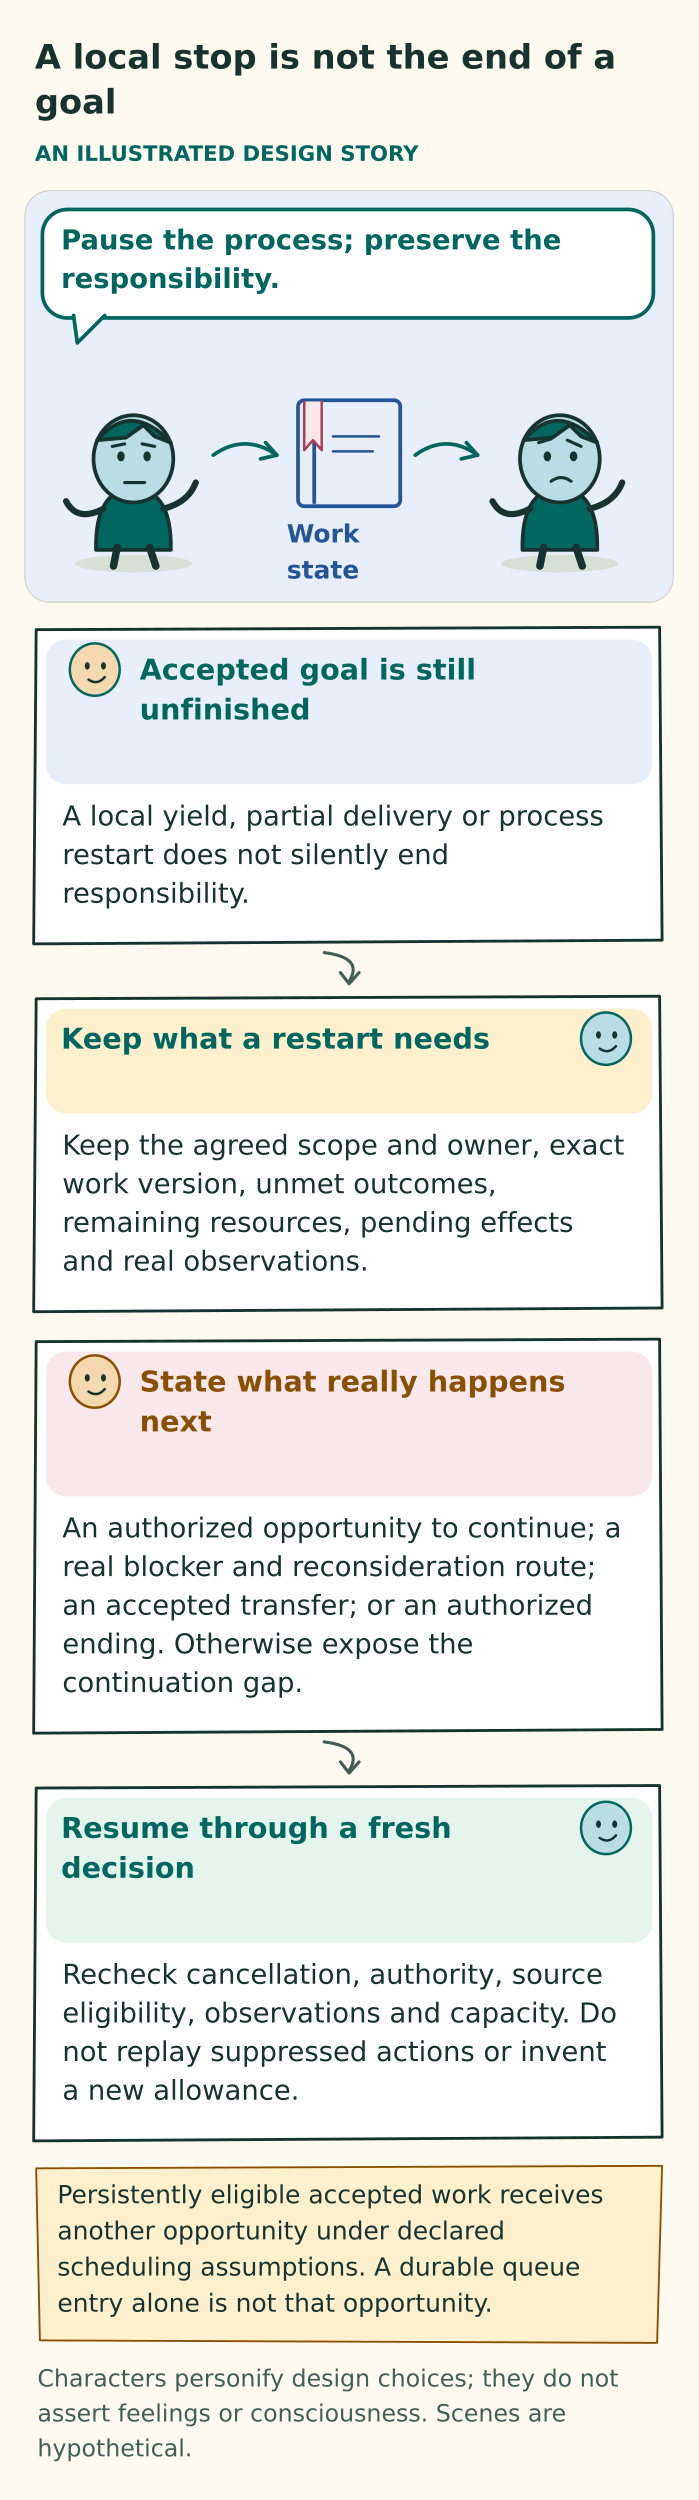
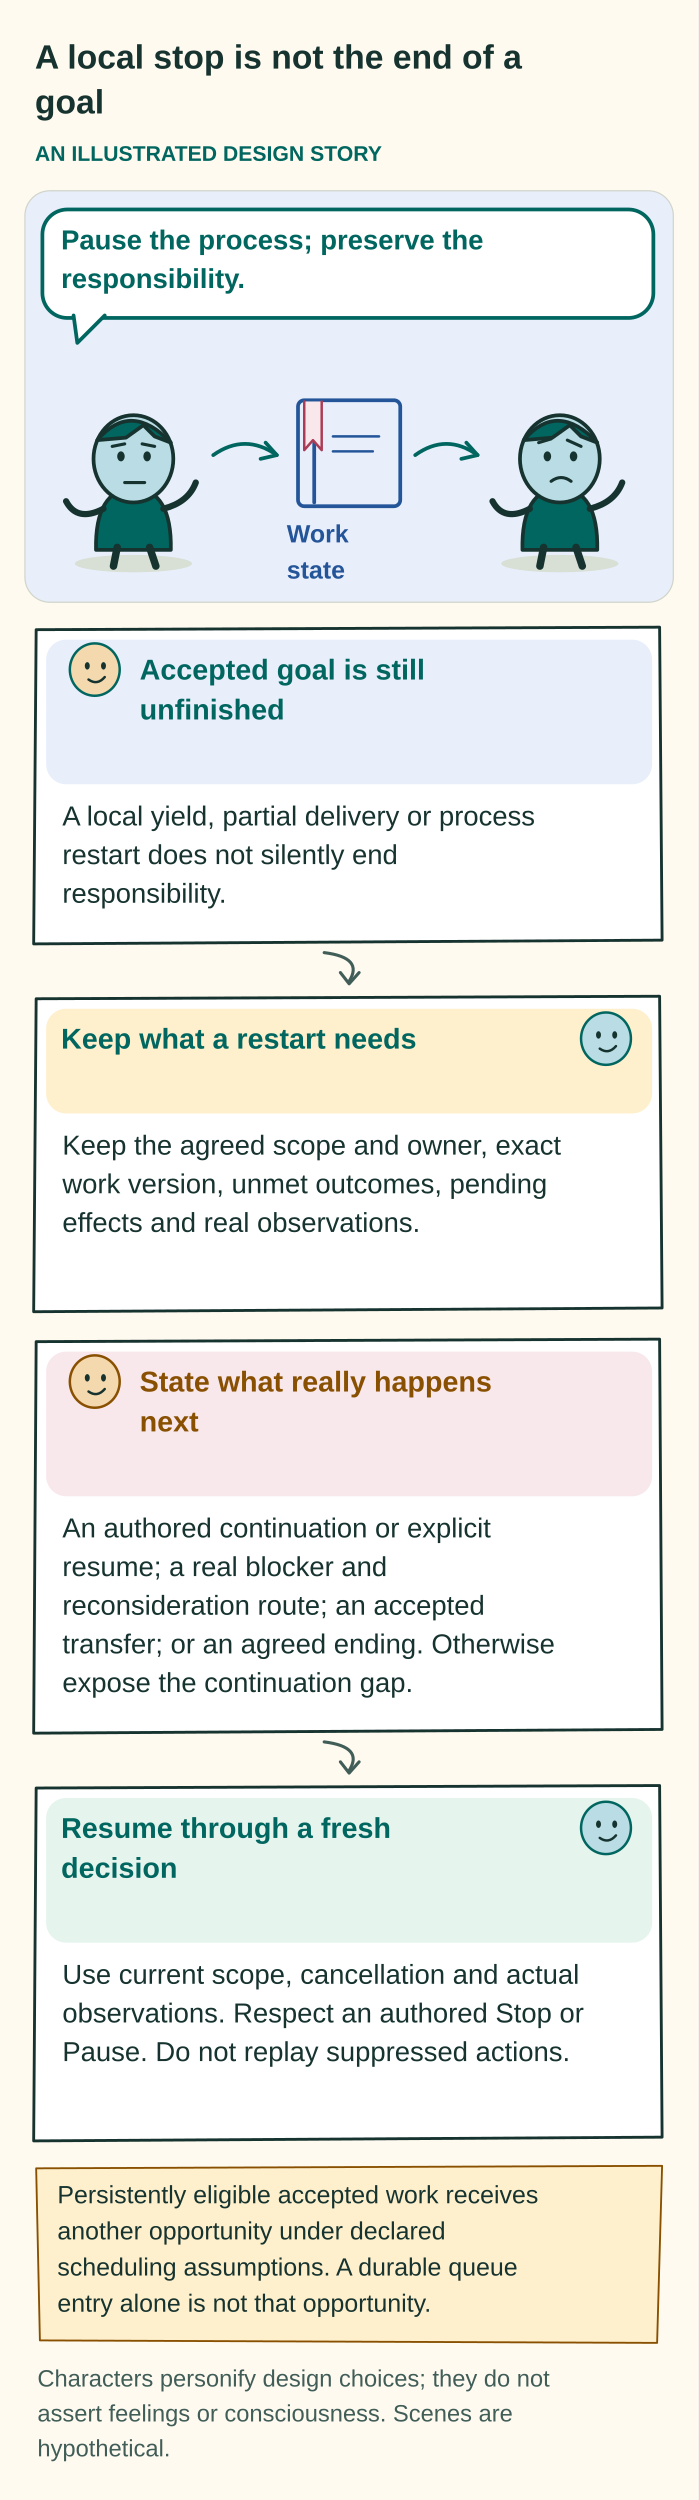
<svg xmlns="http://www.w3.org/2000/svg" width="560" height="2005" viewBox="0 0 560 2005" role="img" aria-labelledby="title description">
  <rect width="560" height="2005" fill="#fffaf0" />
-   <g font-family="DejaVu Sans, Arial, sans-serif">
+   <g font-family="Liberation Sans, Arial, sans-serif">
    <text x="28" y="55" font-size="27" fill="#16332f" font-weight="700">
      <tspan x="28" dy="0">A local stop is not the end of a</tspan>
      <tspan x="28" dy="36">goal</tspan>
    </text>
    <text x="28" y="129" font-size="17" fill="#00665f" font-weight="700">
      <tspan x="28" dy="0">AN ILLUSTRATED DESIGN STORY</tspan>
    </text>
    <rect x="20" y="153" width="520" height="330" rx="20" fill="#e8effb" stroke="#d0d5cb" stroke-width="1" />
    <rect x="34" y="168" width="490" height="87" rx="20" fill="#ffffff" stroke="#00665f" stroke-width="3" />
    <path d="M59 253 L62 275 L84 253" stroke="#00665f" stroke-width="3" fill="#ffffff" stroke-linecap="round" stroke-linejoin="round" />
    <text x="49" y="200" font-size="22" fill="#00665f" font-weight="700">
      <tspan x="49" dy="0">Pause the process; preserve the</tspan>
      <tspan x="49" dy="31">responsibility.</tspan>
    </text>
    <g transform="translate(107 378) scale(1)">
      <ellipse cx="0" cy="74" rx="47" ry="7" fill="#d8dfd5" stroke="none" stroke-width="3" />
      <path d="M-30 63 Q-31 15 0 13 Q31 15 30 63 Z" stroke="#16332f" stroke-width="3" fill="#00665f" stroke-linecap="round" stroke-linejoin="round" />
      <path d="M-13 61 L-16 76 M13 61 L18 76" stroke="#16332f" stroke-width="6" fill="none" stroke-linecap="round" stroke-linejoin="round" />
      <path d="M-24 30 Q-45 41 -54 24 M24 30 Q44 25 50 9" stroke="#16332f" stroke-width="5" fill="none" stroke-linecap="round" stroke-linejoin="round" />
      <ellipse cx="0" cy="-10" rx="32" ry="35" fill="#b9dce5" stroke="#16332f" stroke-width="3" />
      <path d="M-29 -25 Q-2 -57 30 -23 L17 -28 L8 -37 L-6 -27 Z" stroke="#16332f" stroke-width="3" fill="#00665f" stroke-linecap="round" stroke-linejoin="round" />
      <ellipse cx="-10" cy="-12" rx="3" ry="4" fill="#16332f" stroke="none" stroke-width="3" />
      <ellipse cx="11" cy="-12" rx="3" ry="4" fill="#16332f" stroke="none" stroke-width="3" />
      <path d="M-17 -20 L-7 -22 M7 -22 L17 -20" stroke="#16332f" stroke-width="2.5" fill="none" stroke-linecap="round" stroke-linejoin="round" />
      <path d="M-7 9 L9 9" stroke="#16332f" stroke-width="2.5" fill="none" stroke-linecap="round" stroke-linejoin="round" />
    </g>
    <rect x="239" y="321" width="82" height="85" rx="5" fill="#e8effb" stroke="#245599" stroke-width="3" />
    <path d="M252 323 V403" stroke="#245599" stroke-width="3" fill="none" stroke-linecap="round" stroke-linejoin="round" />
    <path d="M267 350 H304 M267 362 H299" stroke="#245599" stroke-width="2" fill="none" stroke-linecap="round" stroke-linejoin="round" />
    <text x="230" y="435" font-size="20" fill="#245599" font-weight="700">
      <tspan x="230" dy="0">Work</tspan>
      <tspan x="230" dy="29">state</tspan>
    </text>
    <path d="M244 322 v39 l7 -8 l7 8 v-39" stroke="#aa3d55" stroke-width="2" fill="#f8e8ec" stroke-linecap="round" stroke-linejoin="round" />
    <g transform="translate(449 378) scale(1)">
      <ellipse cx="0" cy="74" rx="47" ry="7" fill="#d8dfd5" stroke="none" stroke-width="3" />
      <path d="M-30 63 Q-31 15 0 13 Q31 15 30 63 Z" stroke="#16332f" stroke-width="3" fill="#00665f" stroke-linecap="round" stroke-linejoin="round" />
      <path d="M-13 61 L-16 76 M13 61 L18 76" stroke="#16332f" stroke-width="6" fill="none" stroke-linecap="round" stroke-linejoin="round" />
      <path d="M-24 30 Q-45 41 -54 24 M24 30 Q44 25 50 9" stroke="#16332f" stroke-width="5" fill="none" stroke-linecap="round" stroke-linejoin="round" />
      <ellipse cx="0" cy="-10" rx="32" ry="35" fill="#b9dce5" stroke="#16332f" stroke-width="3" />
      <path d="M-29 -25 Q-2 -57 30 -23 L17 -28 L8 -37 L-6 -27 Z" stroke="#16332f" stroke-width="3" fill="#00665f" stroke-linecap="round" stroke-linejoin="round" />
      <ellipse cx="-10" cy="-12" rx="3" ry="4" fill="#16332f" stroke="none" stroke-width="3" />
      <ellipse cx="11" cy="-12" rx="3" ry="4" fill="#16332f" stroke="none" stroke-width="3" />
      <path d="M-17 -23 L-7 -26 M6 -25 L17 -20" stroke="#16332f" stroke-width="2.5" fill="none" stroke-linecap="round" stroke-linejoin="round" />
      <path d="M-7 8 Q1 2 9 8" stroke="#16332f" stroke-width="2.5" fill="none" stroke-linecap="round" stroke-linejoin="round" />
    </g>
    <path d="M171 365 Q196.5 347 222 365" stroke="#00665f" stroke-width="3" fill="none" stroke-linecap="round" stroke-linejoin="round" />
    <path d="M213 355 L222 365 L209 368" stroke="#00665f" stroke-width="3" fill="none" stroke-linecap="round" stroke-linejoin="round" />
    <path d="M333 365 Q358.0 347 383 365" stroke="#00665f" stroke-width="3" fill="none" stroke-linecap="round" stroke-linejoin="round" />
    <path d="M374 355 L383 365 L370 368" stroke="#00665f" stroke-width="3" fill="none" stroke-linecap="round" stroke-linejoin="round" />
    <path d="M29 505 L529 503 L531 754 L27 757 Z" stroke="#16332f" stroke-width="2.3" fill="#ffffff" stroke-linecap="round" stroke-linejoin="round" />
    <rect x="37" y="513" width="486" height="116" rx="16" fill="#e8effb" stroke="none" stroke-width="0" />
    <ellipse cx="76" cy="537" rx="20" ry="21" fill="#f5d9ae" stroke="#00665f" stroke-width="2" />
    <ellipse cx="70" cy="534" rx="2" ry="3" fill="#16332f" stroke="none" stroke-width="3" />
    <ellipse cx="83" cy="534" rx="2" ry="3" fill="#16332f" stroke="none" stroke-width="3" />
    <path d="M71 545 q7 5 13 -2" stroke="#16332f" stroke-width="2" fill="none" stroke-linecap="round" stroke-linejoin="round" />
    <text x="112" y="545" font-size="23" fill="#00665f" font-weight="700">
      <tspan x="112" dy="0">Accepted goal is still</tspan>
      <tspan x="112" dy="32">unfinished</tspan>
    </text>
    <text x="50" y="662" font-size="22" fill="#16332f">
      <tspan x="50" dy="0">A local yield, partial delivery or process</tspan>
      <tspan x="50" dy="31">restart does not silently end</tspan>
      <tspan x="50" dy="31">responsibility.</tspan>
    </text>
    <path d="M260 764 Q292 768 280 787" stroke="#405d58" stroke-width="2.5" fill="none" stroke-linecap="round" stroke-linejoin="round" />
    <path d="M273 780 L280 789 L288 780" stroke="#405d58" stroke-width="2.5" fill="none" stroke-linecap="round" stroke-linejoin="round" />
    <path d="M29 801 L529 799 L531 1049 L27 1052 Z" stroke="#16332f" stroke-width="2.3" fill="#ffffff" stroke-linecap="round" stroke-linejoin="round" />
    <rect x="37" y="809" width="486" height="84" rx="16" fill="#fff0cd" stroke="none" stroke-width="0" />
    <ellipse cx="486" cy="833" rx="20" ry="21" fill="#b9dce5" stroke="#00665f" stroke-width="2" />
    <ellipse cx="480" cy="830" rx="2" ry="3" fill="#16332f" stroke="none" stroke-width="3" />
    <ellipse cx="493" cy="830" rx="2" ry="3" fill="#16332f" stroke="none" stroke-width="3" />
    <path d="M481 841 q7 5 13 -2" stroke="#16332f" stroke-width="2" fill="none" stroke-linecap="round" stroke-linejoin="round" />
    <text x="49" y="841" font-size="23" fill="#00665f" font-weight="700">
      <tspan x="49" dy="0">Keep what a restart needs</tspan>
    </text>
    <text x="50" y="926" font-size="22" fill="#16332f">
      <tspan x="50" dy="0">Keep the agreed scope and owner, exact</tspan>
-       <tspan x="50" dy="31">work version, unmet outcomes,</tspan>
-       <tspan x="50" dy="31">remaining resources, pending effects</tspan>
-       <tspan x="50" dy="31">and real observations.</tspan>
+       <tspan x="50" dy="31">work version, unmet outcomes, pending</tspan>
+       <tspan x="50" dy="31">effects and real observations.</tspan>
    </text>
    <path d="M29 1076 L529 1074 L531 1387 L27 1390 Z" stroke="#16332f" stroke-width="2.3" fill="#ffffff" stroke-linecap="round" stroke-linejoin="round" />
    <rect x="37" y="1084" width="486" height="116" rx="16" fill="#f8e8ec" stroke="none" stroke-width="0" />
    <ellipse cx="76" cy="1108" rx="20" ry="21" fill="#f5d9ae" stroke="#885000" stroke-width="2" />
    <ellipse cx="70" cy="1105" rx="2" ry="3" fill="#16332f" stroke="none" stroke-width="3" />
    <ellipse cx="83" cy="1105" rx="2" ry="3" fill="#16332f" stroke="none" stroke-width="3" />
    <path d="M71 1116 q7 5 13 -2" stroke="#16332f" stroke-width="2" fill="none" stroke-linecap="round" stroke-linejoin="round" />
    <text x="112" y="1116" font-size="23" fill="#885000" font-weight="700">
      <tspan x="112" dy="0">State what really happens</tspan>
      <tspan x="112" dy="32">next</tspan>
    </text>
    <text x="50" y="1233" font-size="22" fill="#16332f">
-       <tspan x="50" dy="0">An authorized opportunity to continue; a</tspan>
-       <tspan x="50" dy="31">real blocker and reconsideration route;</tspan>
-       <tspan x="50" dy="31">an accepted transfer; or an authorized</tspan>
-       <tspan x="50" dy="31">ending. Otherwise expose the</tspan>
-       <tspan x="50" dy="31">continuation gap.</tspan>
+       <tspan x="50" dy="0">An authored continuation or explicit</tspan>
+       <tspan x="50" dy="31">resume; a real blocker and</tspan>
+       <tspan x="50" dy="31">reconsideration route; an accepted</tspan>
+       <tspan x="50" dy="31">transfer; or an agreed ending. Otherwise</tspan>
+       <tspan x="50" dy="31">expose the continuation gap.</tspan>
    </text>
    <path d="M260 1397 Q292 1401 280 1420" stroke="#405d58" stroke-width="2.5" fill="none" stroke-linecap="round" stroke-linejoin="round" />
    <path d="M273 1413 L280 1422 L288 1413" stroke="#405d58" stroke-width="2.5" fill="none" stroke-linecap="round" stroke-linejoin="round" />
    <path d="M29 1434 L529 1432 L531 1714 L27 1717 Z" stroke="#16332f" stroke-width="2.3" fill="#ffffff" stroke-linecap="round" stroke-linejoin="round" />
    <rect x="37" y="1442" width="486" height="116" rx="16" fill="#e5f4ed" stroke="none" stroke-width="0" />
    <ellipse cx="486" cy="1466" rx="20" ry="21" fill="#b9dce5" stroke="#00665f" stroke-width="2" />
    <ellipse cx="480" cy="1463" rx="2" ry="3" fill="#16332f" stroke="none" stroke-width="3" />
    <ellipse cx="493" cy="1463" rx="2" ry="3" fill="#16332f" stroke="none" stroke-width="3" />
    <path d="M481 1474 q7 5 13 -2" stroke="#16332f" stroke-width="2" fill="none" stroke-linecap="round" stroke-linejoin="round" />
    <text x="49" y="1474" font-size="23" fill="#00665f" font-weight="700">
      <tspan x="49" dy="0">Resume through a fresh</tspan>
      <tspan x="49" dy="32">decision</tspan>
    </text>
    <text x="50" y="1591" font-size="22" fill="#16332f">
-       <tspan x="50" dy="0">Recheck cancellation, authority, source</tspan>
-       <tspan x="50" dy="31">eligibility, observations and capacity. Do</tspan>
-       <tspan x="50" dy="31">not replay suppressed actions or invent</tspan>
-       <tspan x="50" dy="31">a new allowance.</tspan>
+       <tspan x="50" dy="0">Use current scope, cancellation and actual</tspan>
+       <tspan x="50" dy="31">observations. Respect an authored Stop or</tspan>
+       <tspan x="50" dy="31">Pause. Do not replay suppressed actions.</tspan>
    </text>
    <path d="M29 1739 L531 1737 L527 1879 L32 1877 Z" stroke="#885000" stroke-width="1.5" fill="#fff0cd" stroke-linecap="round" stroke-linejoin="round" />
    <text x="46" y="1767" font-size="20" fill="#16332f">
      <tspan x="46" dy="0">Persistently eligible accepted work receives</tspan>
      <tspan x="46" dy="29">another opportunity under declared</tspan>
      <tspan x="46" dy="29">scheduling assumptions. A durable queue</tspan>
      <tspan x="46" dy="29">entry alone is not that opportunity.</tspan>
    </text>
    <text x="30" y="1914" font-size="19" fill="#405d58">
      <tspan x="30" dy="0">Characters personify design choices; they do not</tspan>
      <tspan x="30" dy="28">assert feelings or consciousness. Scenes are</tspan>
      <tspan x="30" dy="28">hypothetical.</tspan>
    </text>
  </g>
</svg>
